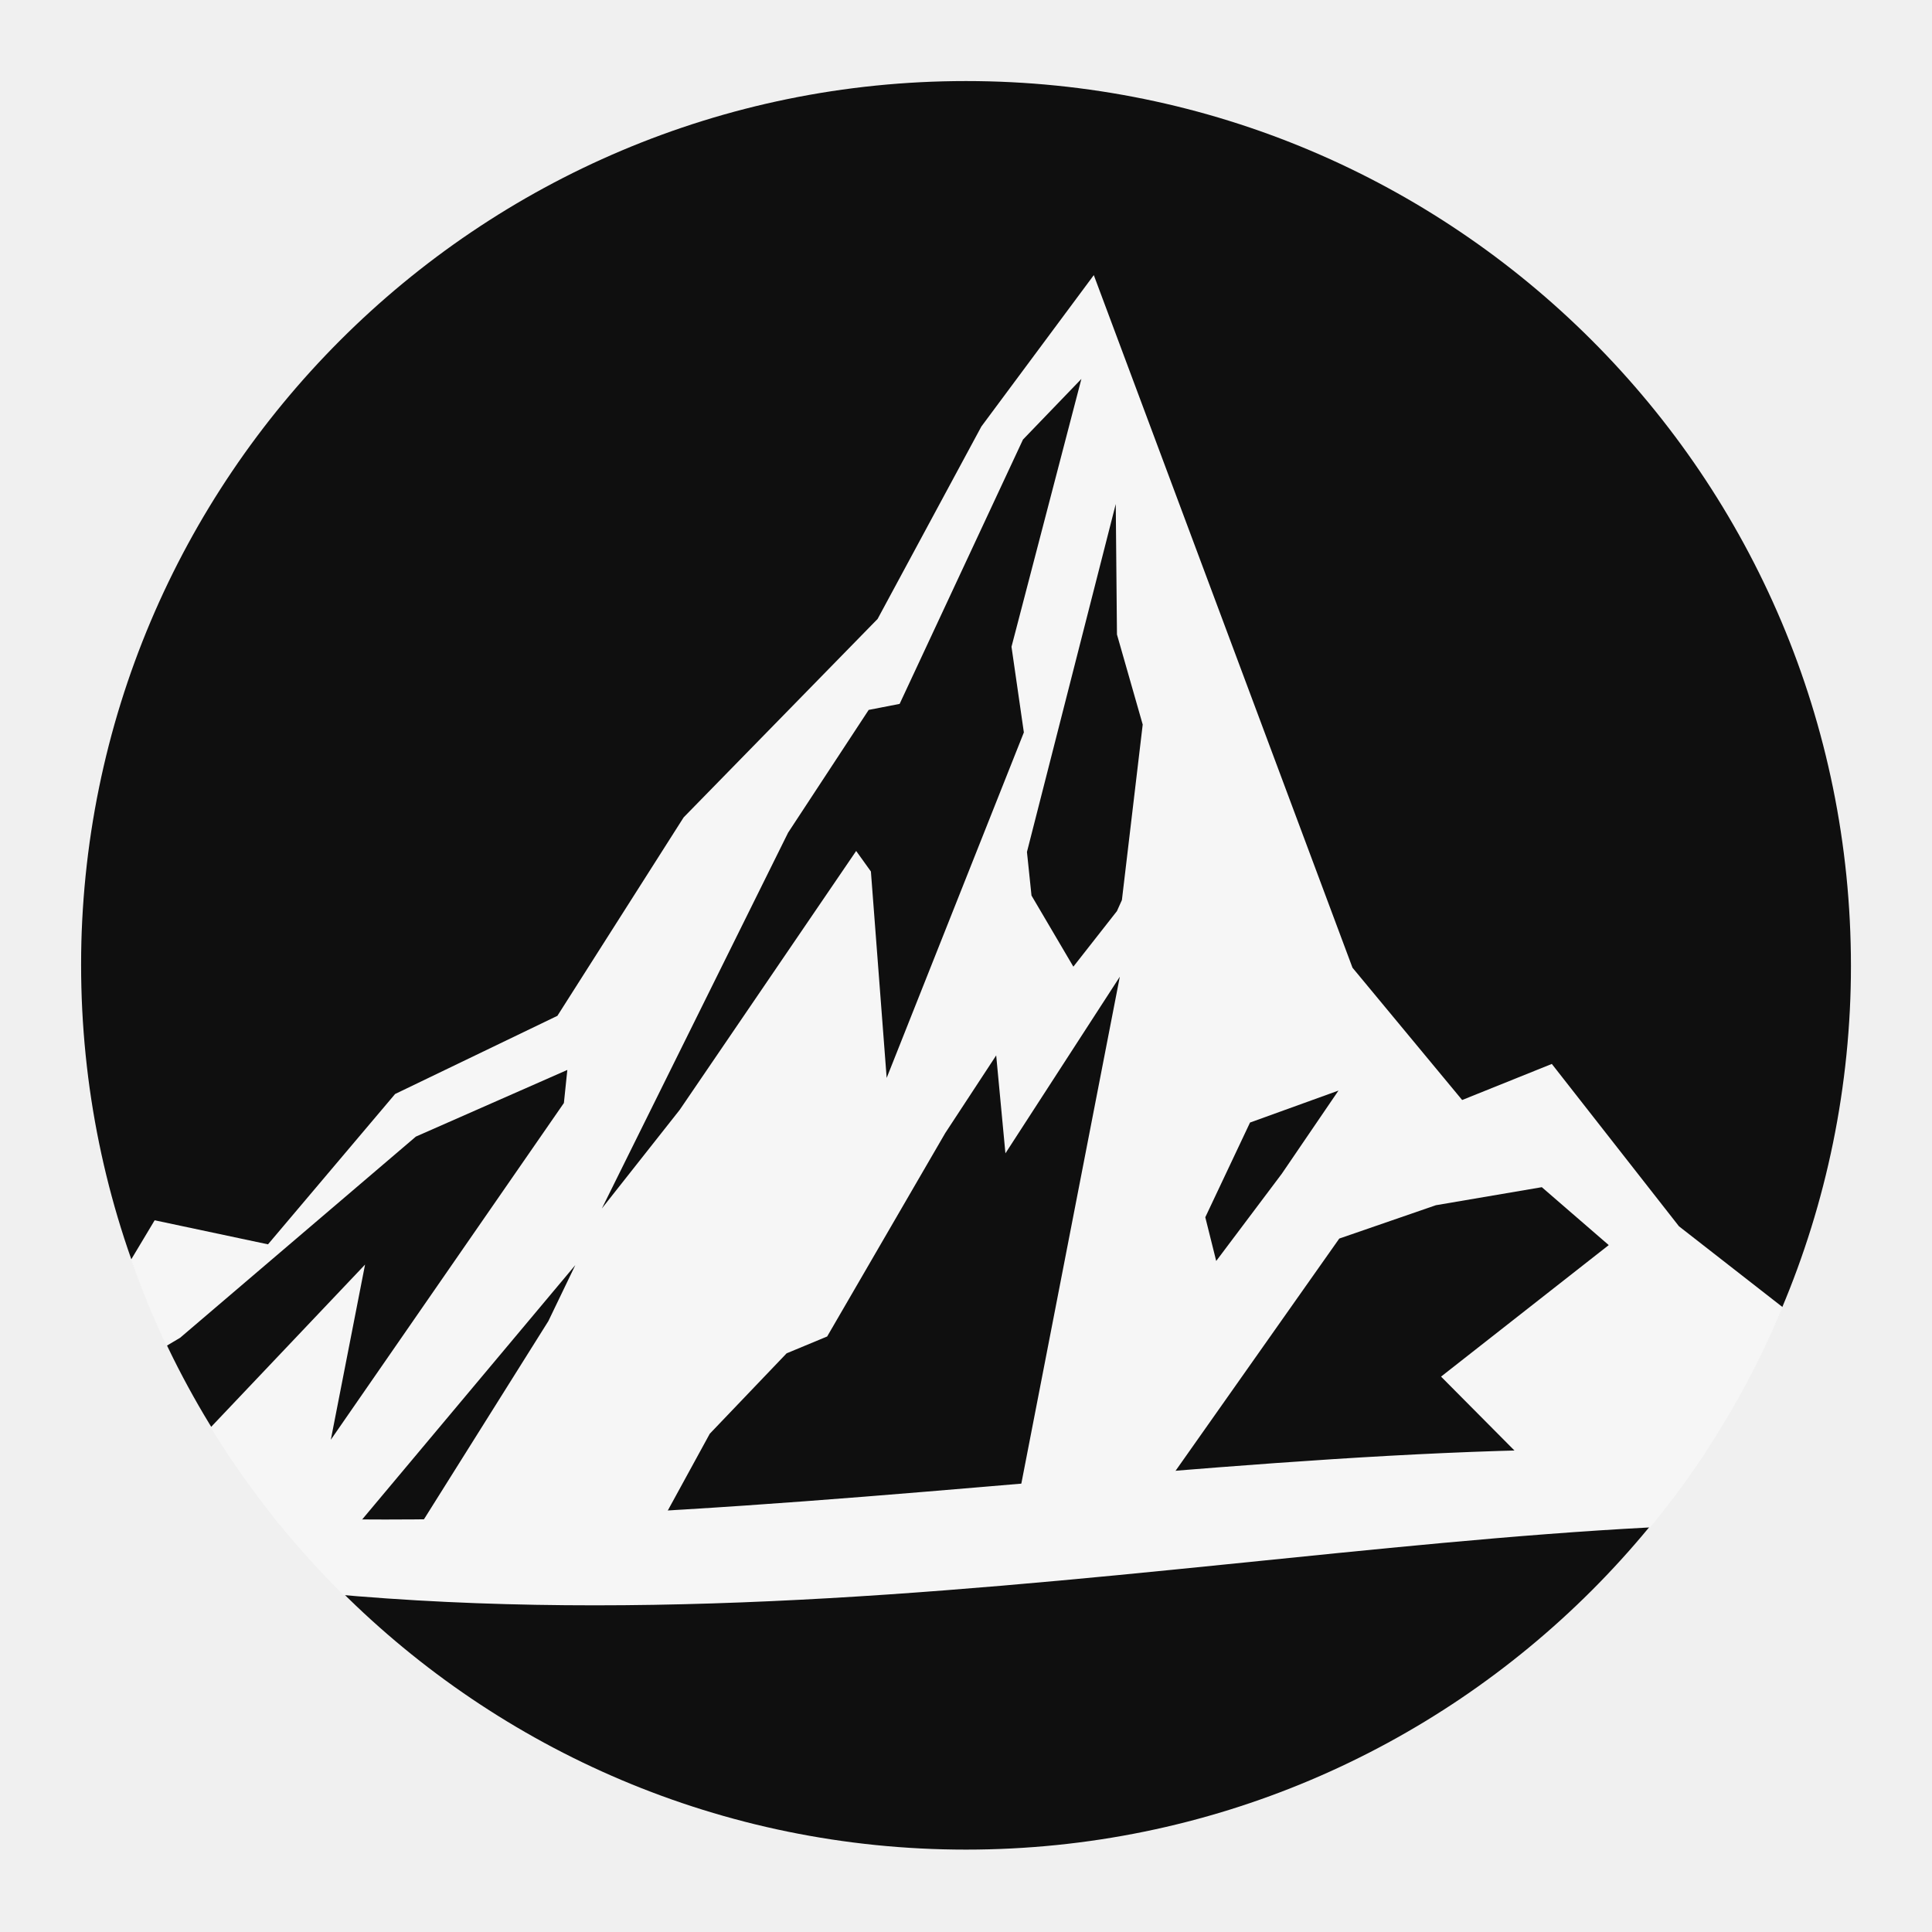
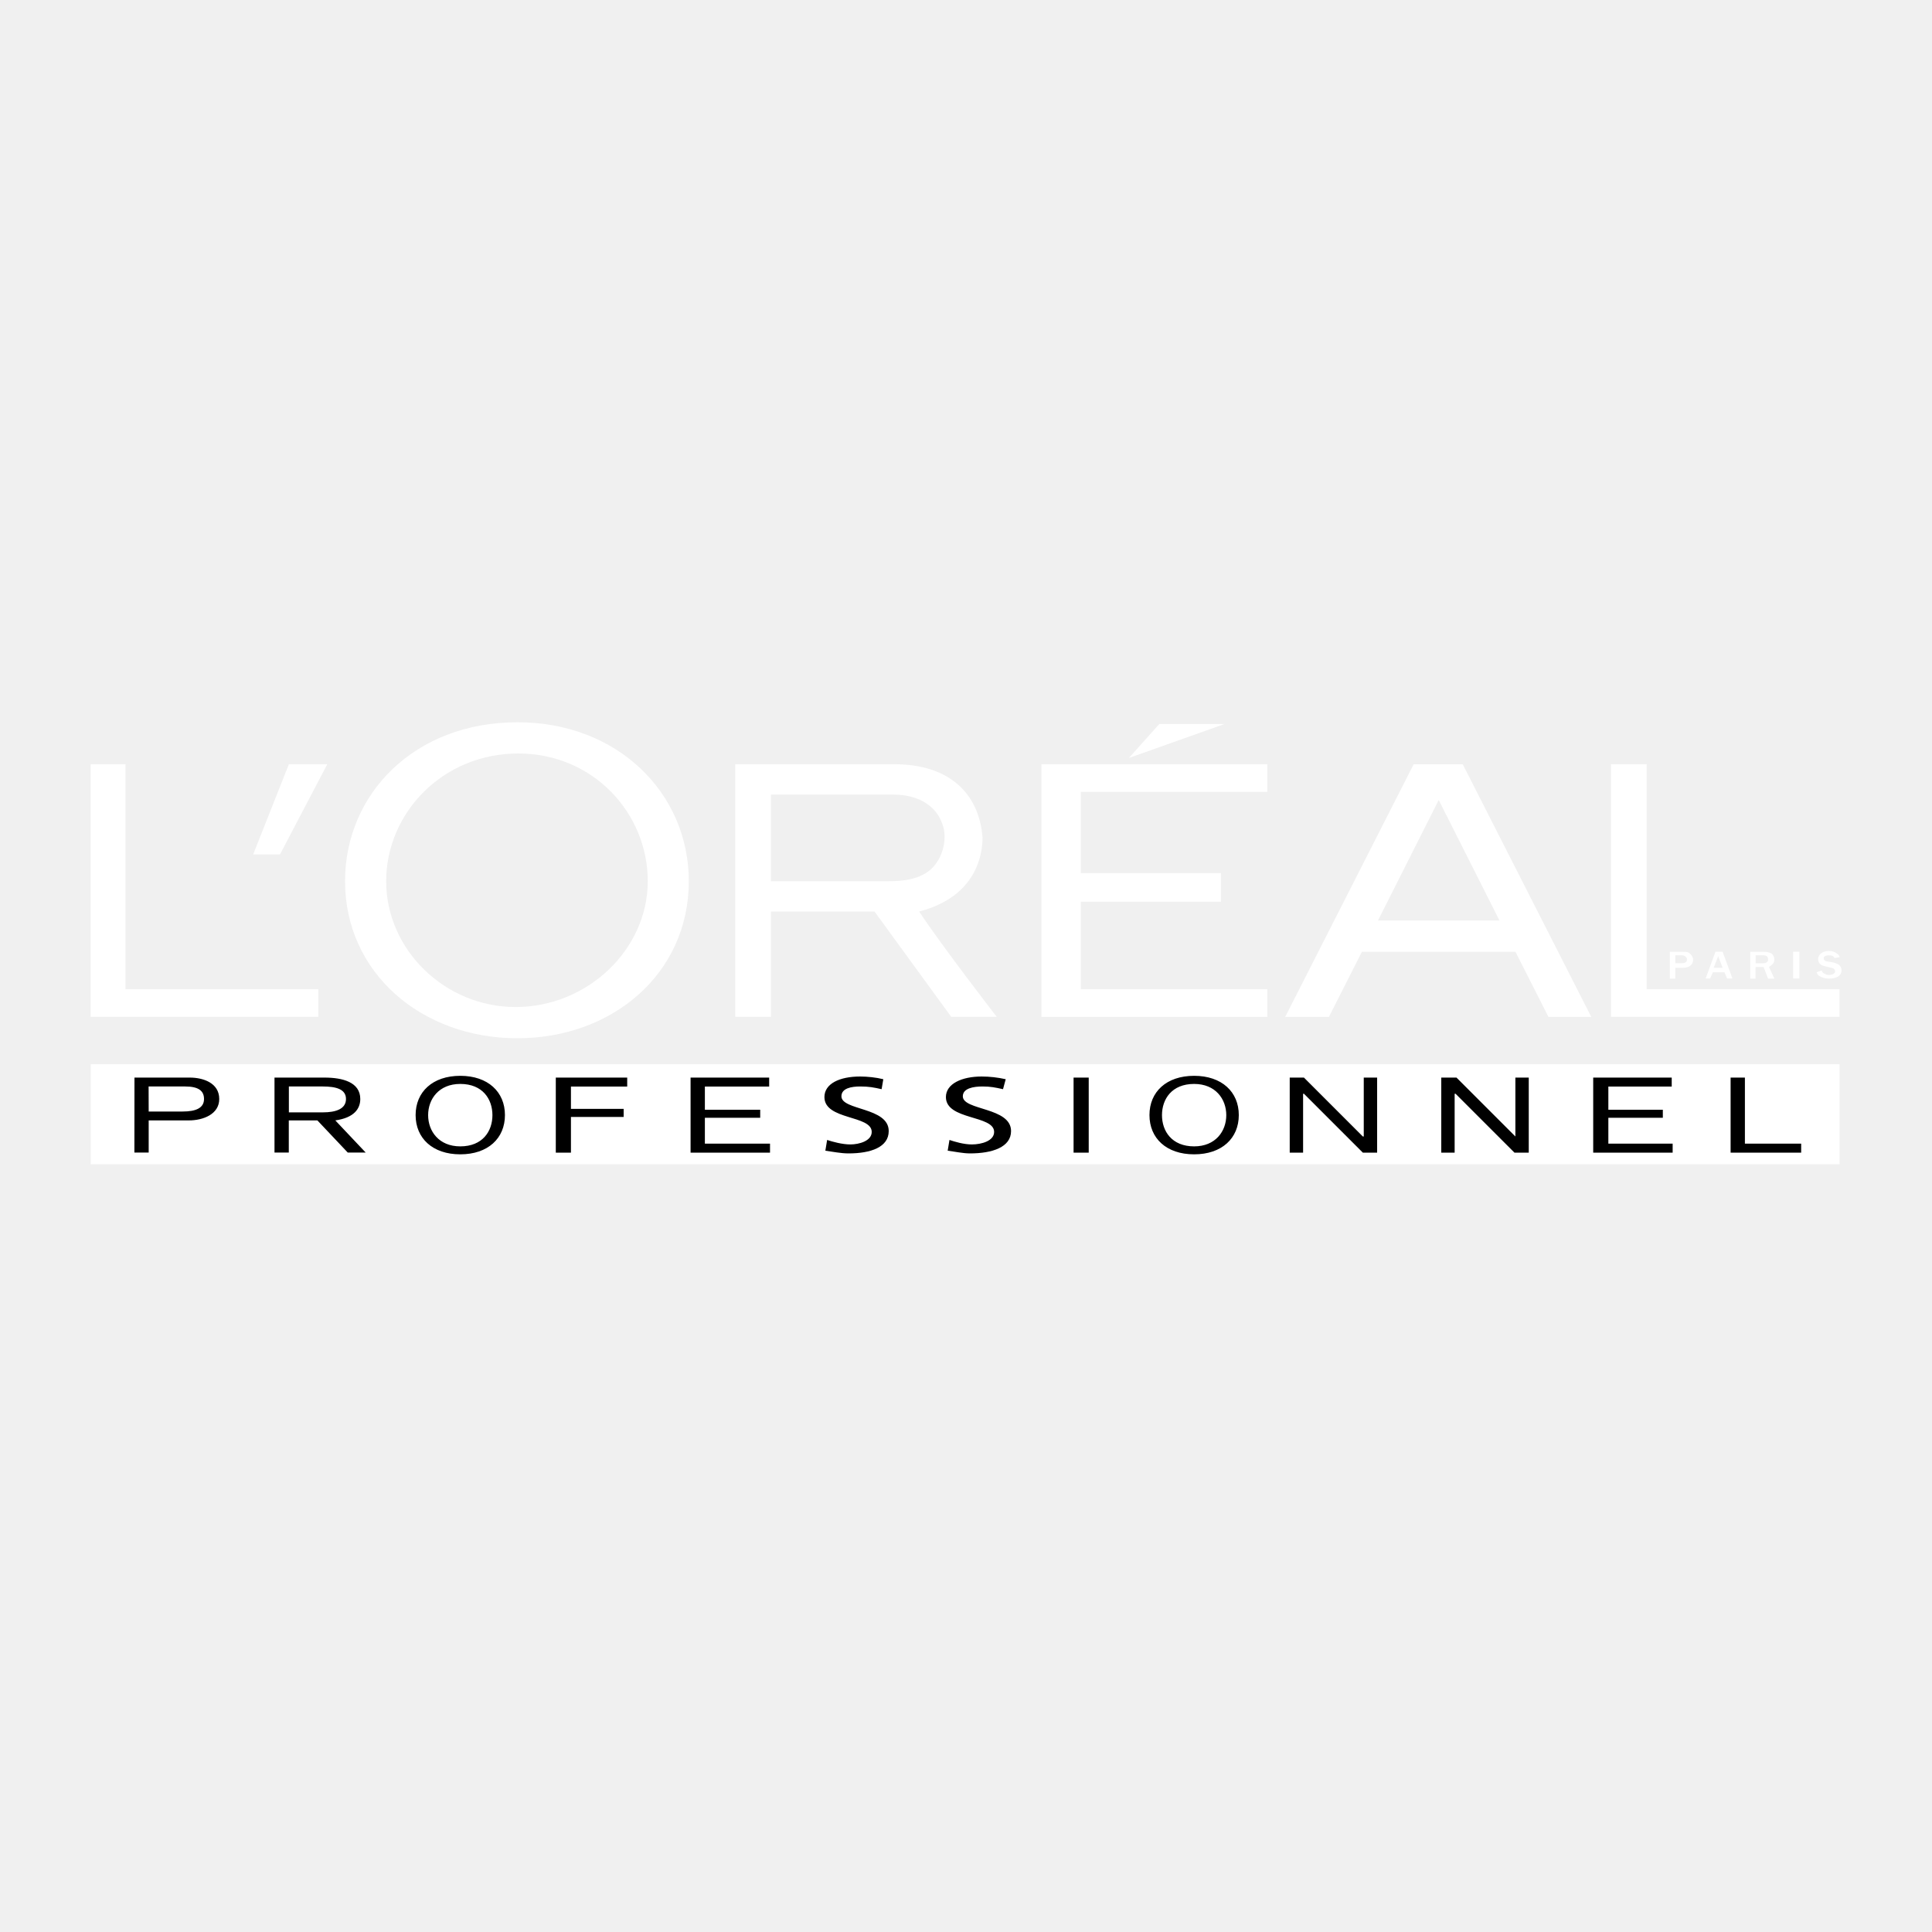
- <svg xmlns="http://www.w3.org/2000/svg" xmlns:xlink="http://www.w3.org/1999/xlink" version="1.1" id="Calque_1" x="0px" y="0px" width="500px" height="500px" viewBox="0 0 500 500" enable-background="new 0 0 500 500" xml:space="preserve">
-   <defs>
-     <circle id="SVGID_1_" cx="250" cy="250" r="229.023" />
-   </defs>
-   <clipPath id="SVGID_2_">
-     <use xlink:href="#SVGID_1_" overflow="visible" />
-   </clipPath>
-   <circle clip-path="url(#SVGID_2_)" fill-rule="evenodd" clip-rule="evenodd" fill="#0F0F0F" cx="250.011" cy="249.655" r="229.023" />
-   <g id="XMLID_41_" clip-path="url(#SVGID_2_)">
-     <path id="XMLID_9_" fill-rule="evenodd" clip-rule="evenodd" fill="#F6F6F6" d="M289.806,252.775L263.54,387.969l-2.871,5.546   h34.487l51.447-72.977l24.993-8.626l27.423-4.669l17.323,14.986l-43.399,34.037l28.021,28.213l2.987,9.037l94.808-13.057   c5.282-0.727,7.09-7.449,2.886-10.728l-67.13-52.368l-32.905-42.018l-23.205,9.337l-28.381-34.238L283.075,71.2l-29.097,39.18   l-26.854,49.8l-50.2,51.358l-32.67,51.357l-42.001,20.231l-32.895,38.907l-29.333-6.225l-21.544,35.964l1.553,12.646l4.046-4.837   l22.528-13.362l61.02-52.069l39.196-17.252l-0.888,8.559l-60.32,87.151l8.86-45.333l-56.091,59.139l2.682,10.223l52.426-3.123   l55.397-66.105l-6.979,14.495l-32.393,51.61h61.887l12.285-22.465l19.886-20.809l10.492-4.358l30.56-52.645l13.185-20.098   l2.39,25.344L289.806,252.775L289.806,252.775z M295.732,187.511l-5.384,45.421l-1.284,2.856l-11.28,14.385l-10.833-18.408   l-1.176-11.282l22.982-90.041l0.311,33.759L295.732,187.511L295.732,187.511z M261.774,167.382l3.2,22.165l-35.506,89.419   l-4.08-53.425l-3.812-5.314l-45.659,66.986l-20.157,25.545l48.199-97.266l20.858-31.769l8.007-1.557l31.921-68.408l15.118-15.697   L261.774,167.382L261.774,167.382z M323.506,290.513l22.891-8.271l-14.678,21.532l-16.965,22.566l-2.825-11.316L323.506,290.513z" />
-     <path id="XMLID_1_" fill-rule="evenodd" clip-rule="evenodd" fill="#F6F6F6" d="M46.176,407.658   c164.584,25.885,330.779-21.752,454.153-12.094c3.836,0.3-2.025-1.531,1.726-1.116l2.854-4.893l2.573-6.751   c-3.354-0.775,1.775,0.341-1.657-0.328c-126.738-24.696-306.289,21.131-467.231,8.541" />
+ <svg xmlns="http://www.w3.org/2000/svg" version="1.1" id="Calque_1" x="0px" y="0px" viewBox="0 0 2500 2500" style="enable-background:new 0 0 2500 2500;" xml:space="preserve">
+   <style type="text/css">
+ 	.st0{fill-rule:evenodd;clip-rule:evenodd;fill:#FFFFFF;}
+ 	.st1{fill-rule:evenodd;clip-rule:evenodd;}
+ </style>
+   <g>
+     <path class="st0" d="M2380.4,1506.5v-129.4h-2263v129.4H2380.4L2380.4,1506.5z" />
+     <path class="st1" d="M174,1394.4h71.6c17.3,0,38.1,6.9,38.1,27.7c0,19.7-20.8,27.7-39.3,27.7h-52v41.6h-18.5L174,1394.4L174,1394.4   L174,1394.4z M192.4,1438.3h43.9c17.3,0,27.7-4.6,27.7-16.2c0-10.4-6.9-16.2-24.3-16.2h-47.4L192.4,1438.3L192.4,1438.3   L192.4,1438.3z M355.3,1394.4H420c23.1,0,46.2,5.8,46.2,27.7c0,12.7-8.1,24.3-32.3,27.7l39.3,41.6H450l-39.3-41.6h-37v41.6h-18.5   V1394.4z M373.8,1439.4h43.9c17.3,0,30-4.6,30-17.3c0-12.7-12.7-16.2-30-16.2h-43.9V1439.4z M595.6,1392.1   c35.8,0,57.8,20.8,57.8,50.8c0,30-21.9,50.8-57.8,50.8c-35.8,0-57.8-20.8-57.8-50.8C537.8,1412.9,559.8,1392.1,595.6,1392.1z    M595.6,1483.4c28.9,0,41.6-19.6,41.6-40.4c0-20.8-12.7-40.4-41.6-40.4c-27.7,0-41.6,19.6-41.6,40.4   C554,1463.7,567.9,1483.4,595.6,1483.4z M719.2,1394.4h92.4v11.6h-72.8v28.9H807v10.4h-68.2v46.2h-19.6V1394.4z M893.6,1394.4   h101.7v11.6h-83.2v30h71.6v10.4h-71.6v33.5h84.3v11.6H893.6V1394.4z M1140.8,1409.4c-10.4-2.3-16.2-3.5-27.7-3.5   s-24.3,2.3-24.3,12.7c0,18.5,61.2,13.9,61.2,45c0,20.8-23.1,28.9-52,28.9c-10.4,0-20.8-2.3-30-3.5l2.3-13.9   c6.9,2.3,19.6,5.8,30,5.8c11.6,0,27.7-4.6,27.7-16.2c0-22-61.2-15-61.2-45.1c0-17.3,19.6-26.6,46.2-26.6c9.2,0,20.8,1.2,30,3.5   L1140.8,1409.4L1140.8,1409.4z M1297.9,1409.4c-10.4-2.3-16.2-3.5-26.6-3.5c-11.6,0-25.4,2.3-25.4,12.7c0,18.5,62.4,13.9,62.4,45   c0,20.8-24.2,28.9-53.1,28.9c-9.2,0-19.6-2.3-28.9-3.5l2.3-13.9c6.9,2.3,18.5,5.8,28.9,5.8c12.7,0,28.9-4.6,28.9-16.2   c0-22-62.4-15-62.4-45.1c0-17.3,20.8-26.6,46.2-26.6c10.4,0,20.8,1.2,31.2,3.5L1297.9,1409.4z M1389.2,1394.4h19.6v97.1h-19.6   V1394.4z M1545.2,1392.1c35.8,0,57.8,20.8,57.8,50.8c0,30-21.9,50.8-57.8,50.8s-57.8-20.8-57.8-50.8   C1487.4,1412.9,1509.3,1392.1,1545.2,1392.1z M1545.2,1483.4c27.7,0,41.6-19.6,41.6-40.4c0-20.8-13.9-40.4-41.6-40.4   c-28.9,0-41.6,19.6-41.6,40.4C1503.6,1463.7,1516.3,1483.4,1545.2,1483.4z M1668.8,1394.4h18.5l76.2,76.2h1.2v-76.2h17.3v97.1   h-18.5l-76.2-76.2h-1.1v76.2h-17.3V1394.4z M1865.1,1394.4h19.6l76.2,76.2v-76.2h17.3v97.1h-18.5l-76.2-76.2h-1.2v76.2h-17.3   V1394.4z M2061.5,1394.4h101.7v11.6h-82v30h70.5v10.4h-70.5v33.5h83.2v11.6h-102.8V1394.4z M2239.4,1394.4h18.5v85.5h72.8v11.6   h-91.3V1394.4L2239.4,1394.4z" />
+     <path class="st0" d="M2167.8,1236.1h8.1c3.5,0,4.6,1.2,5.8,2.3c1.2,1.1,1.2,2.3,1.2,3.4c0,2.3-1.2,4.6-6.9,4.6h-8.1V1236.1z    M2167.8,1266.2v-13.9h10.4c6.9,0,12.7-3.5,12.7-10.4c0-3.4-2.3-6.9-5.8-9.2c-2.3-1.1-4.6-1.1-8.1-1.1h-16.2v34.7H2167.8   L2167.8,1266.2z M2217.5,1252.3l5.8-15l5.8,15H2217.5L2217.5,1252.3z M2229,1231.5h-9.2l-12.7,34.7h5.8l3.5-8.1h15l3.5,8.1h6.9   L2229,1231.5L2229,1231.5z M2271.8,1236.1h9.2c5.8,0,6.9,2.3,6.9,5.8c0,3.5-3.5,4.6-6.9,4.6h-9.2V1236.1z M2296,1266.2l-6.9-15   c1.2-1.1,6.9-3.5,6.9-9.2c0.1-3.1-1.2-6-3.5-8.1c-3.2-1.6-6.8-2.4-10.4-2.3h-17.3v34.7h6.9v-15h10.4l5.8,15H2296z M2320.3,1231.5   h8.1v34.6h-8.1V1231.5z M2357.3,1255.8c0,1.1,1.1,3.4,4.6,4.6c2.3,1.2,3.5,1.2,4.6,1.2c6.9,0,8.1-3.5,8.1-4.6   c0-3.5-3.5-4.6-4.6-4.6l-9.2-2.3c-5.8-1.2-8.1-4.6-8.1-9.2c0-5.8,5.8-10.4,13.9-10.4c3.5,0,8.1,1.2,10.4,3.5   c2.3,1.2,3.5,3.5,3.5,4.6l-6.9,1.1c0-1.1-1.1-3.5-6.9-3.5s-6.9,2.3-6.9,3.5c0,3.5,3.5,4.6,5.8,4.6l6.9,1.2   c3.5,1.2,10.4,2.3,10.4,10.4c0,6.9-6.9,10.4-16.2,10.4c-4.6,0-9.2-1.2-12.7-3.5c-2.3-1.1-2.3-3.5-3.5-4.6L2357.3,1255.8   L2357.3,1255.8z M1347.6,1315.9h292.3V1280h-241.4v-113.2h181.4v-37h-181.4v-105.1h241.4v-35.8h-292.3L1347.6,1315.9L1347.6,1315.9   z M1500.1,936.9l-39.3,43.9l123.6-43.9H1500.1z" />
+     <path class="st0" d="M2130.8,1280V988.9h-46.2v326.9h295.7V1280H2130.8L2130.8,1280z M1829.3,988.9L1663,1315.9h56.6l42.7-84.3   H1961l42.7,84.3h55.4l-166.3-326.9H1829.3L1829.3,988.9z M1783.1,1191.1l78.6-155.9l78.6,155.9H1783.1L1783.1,1191.1z    M1189.4,1179.5c75.1-19.6,82-75.1,82-95.9c-4.6-57.8-43.9-94.7-114.4-94.7H951.4v326.9h46.2v-136.3h134l99.3,136.3h58.9   C1289.9,1315.9,1218.2,1223.4,1189.4,1179.5L1189.4,1179.5z M1150.1,1140.3H997.6v-112.1h158.3c35.8,0,56.6,17.3,63.5,38.1   c5.8,15,2.3,34.7-5.8,47.4C1200.9,1135.6,1175.5,1140.3,1150.1,1140.3L1150.1,1140.3z M669.5,934.6c-132.8,0-223,92.4-223,205.6   c0,119,99.3,203.3,223,203.3c122.5,0,221.8-83.2,221.8-203.3C891.3,1027,800.1,934.6,669.5,934.6L669.5,934.6z M667.2,1303.1   c-91.3,0-167.5-73.9-167.5-162.9c0-87.8,72.8-165.2,171-165.2c97,0,167.5,77.4,167.5,165.2C838.2,1229.2,759.6,1303.1,667.2,1303.1   L667.2,1303.1z M327.6,1105.6h34.7l61.2-116.7h-49.7L327.6,1105.6L327.6,1105.6z M162.4,1280V988.9h-45.1v326.9h294.6V1280H162.4z" />
  </g>
-   <g clip-path="url(#SVGID_2_)">
- </g>
-   <g clip-path="url(#SVGID_2_)">
- </g>
-   <g clip-path="url(#SVGID_2_)">
- </g>
-   <g clip-path="url(#SVGID_2_)">
- </g>
-   <g clip-path="url(#SVGID_2_)">
- </g>
-   <g clip-path="url(#SVGID_2_)">
- </g>
</svg>
